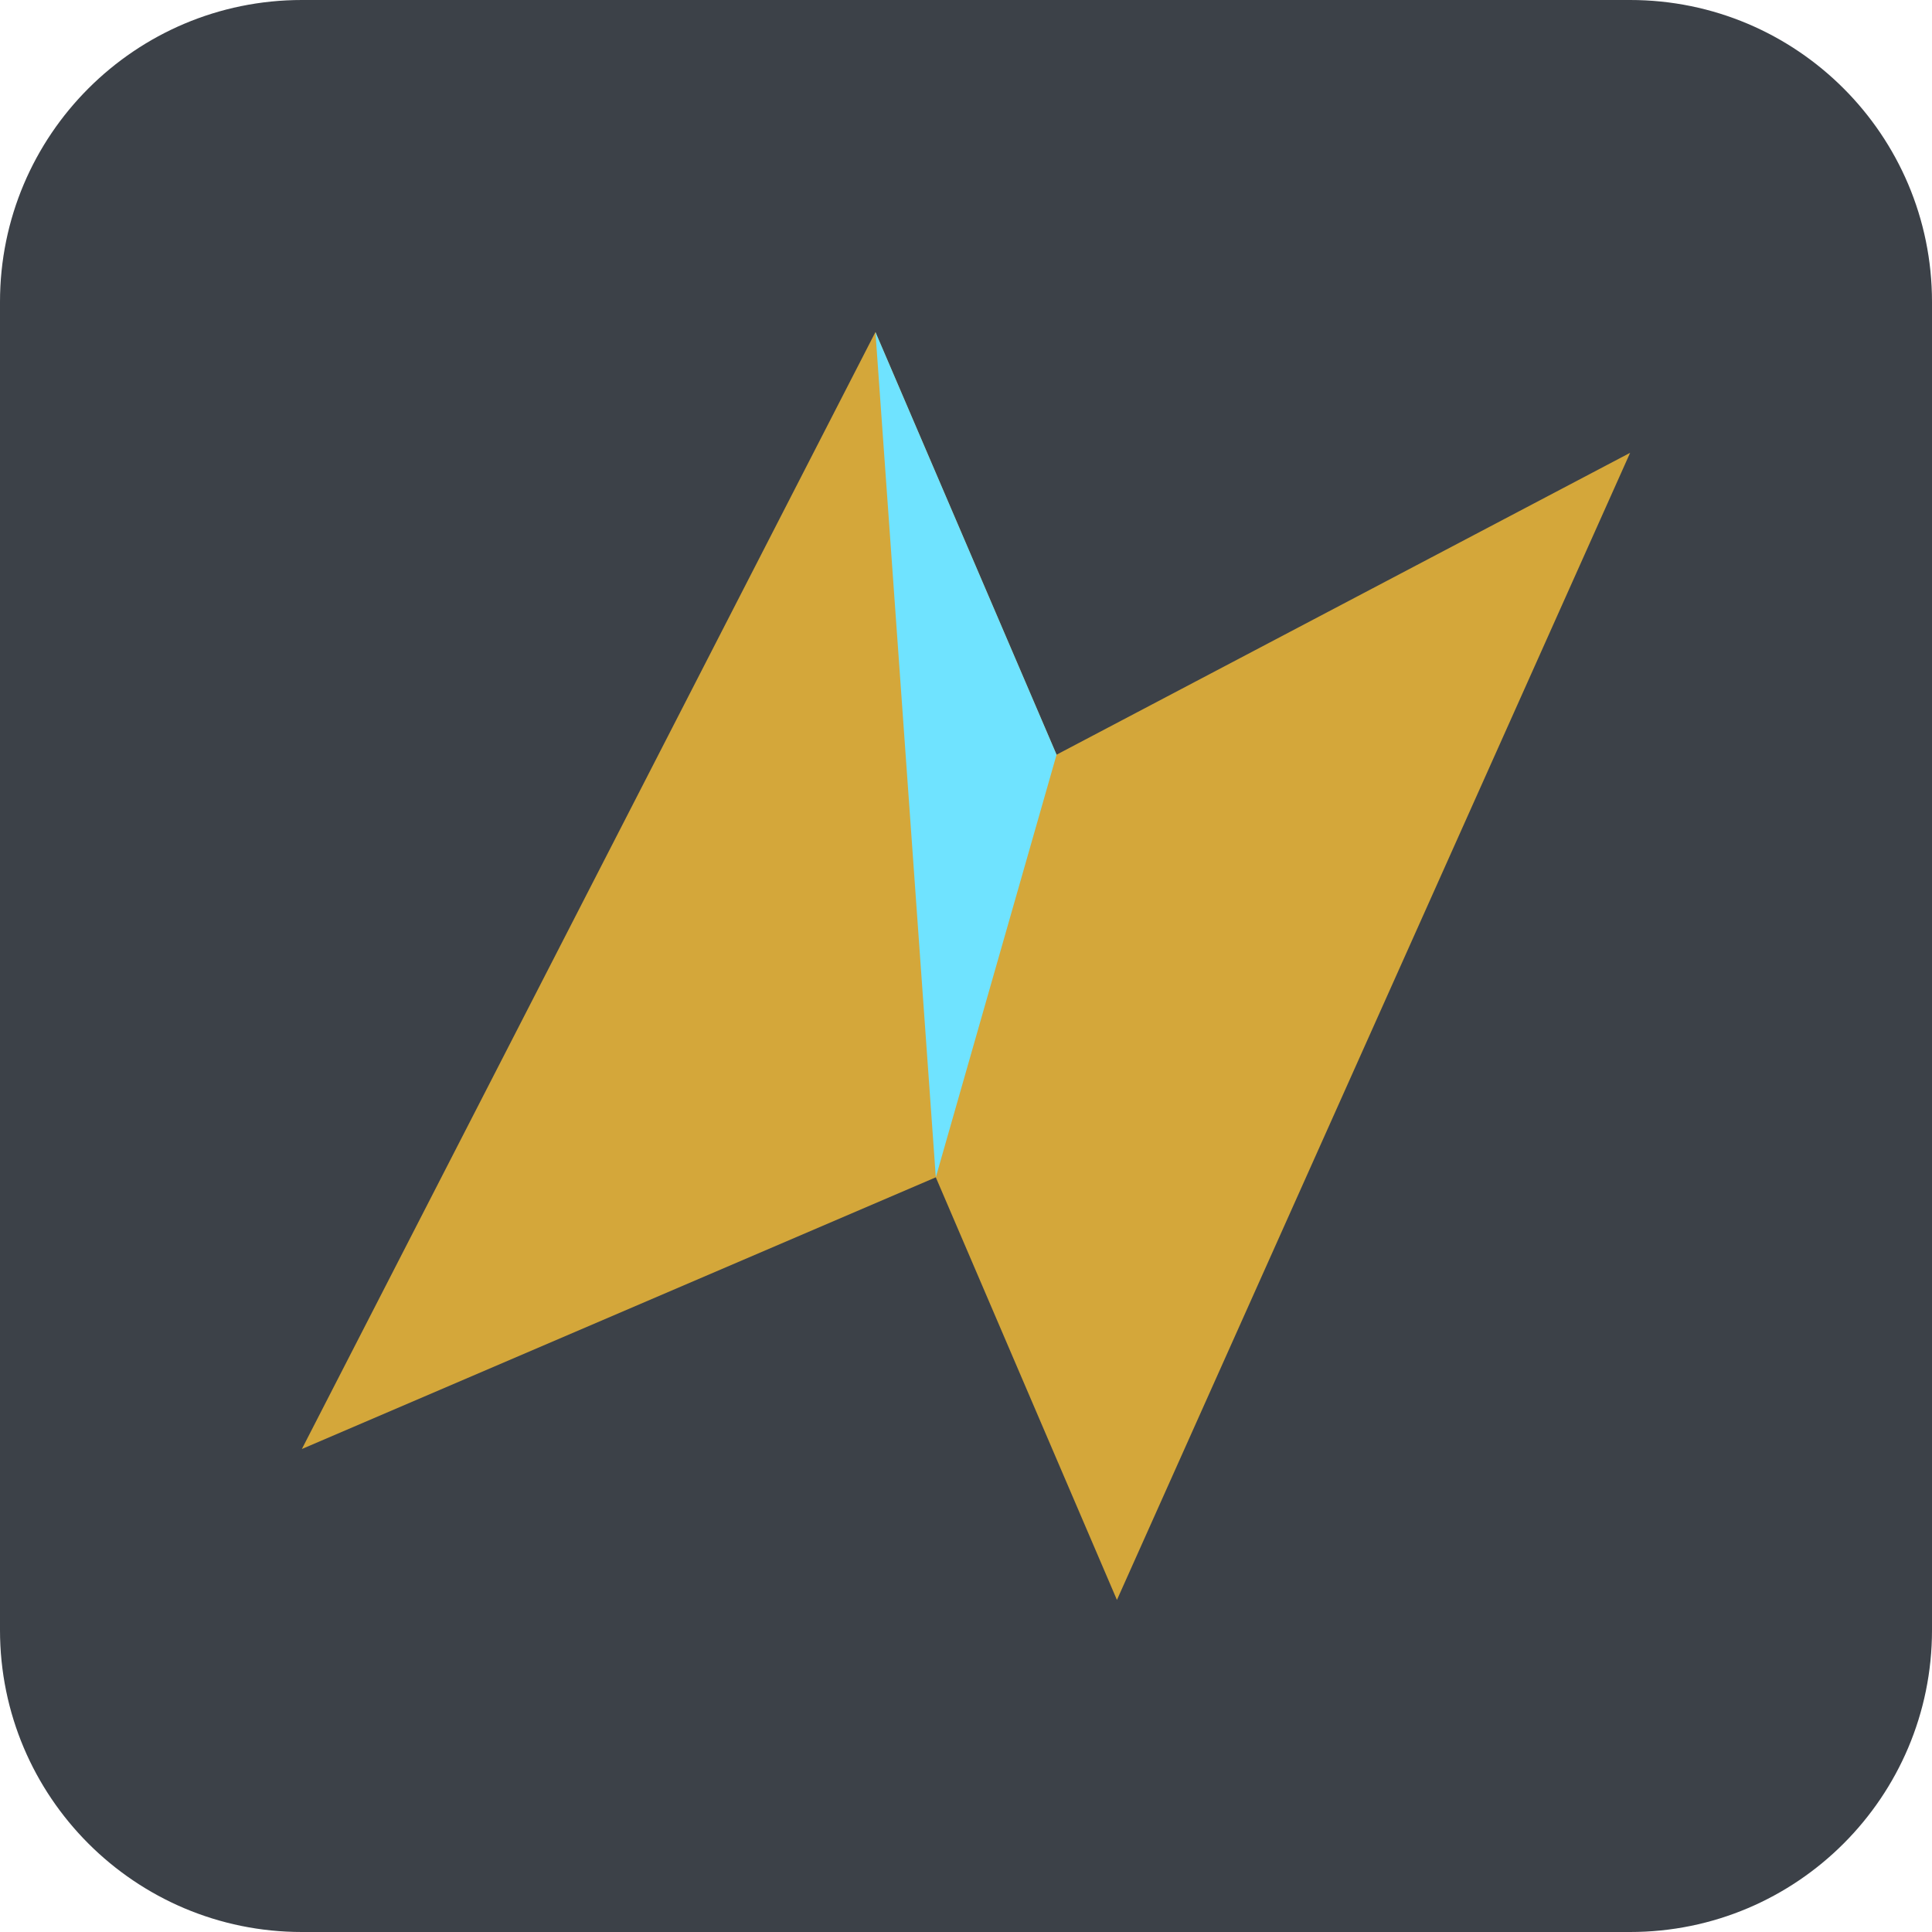
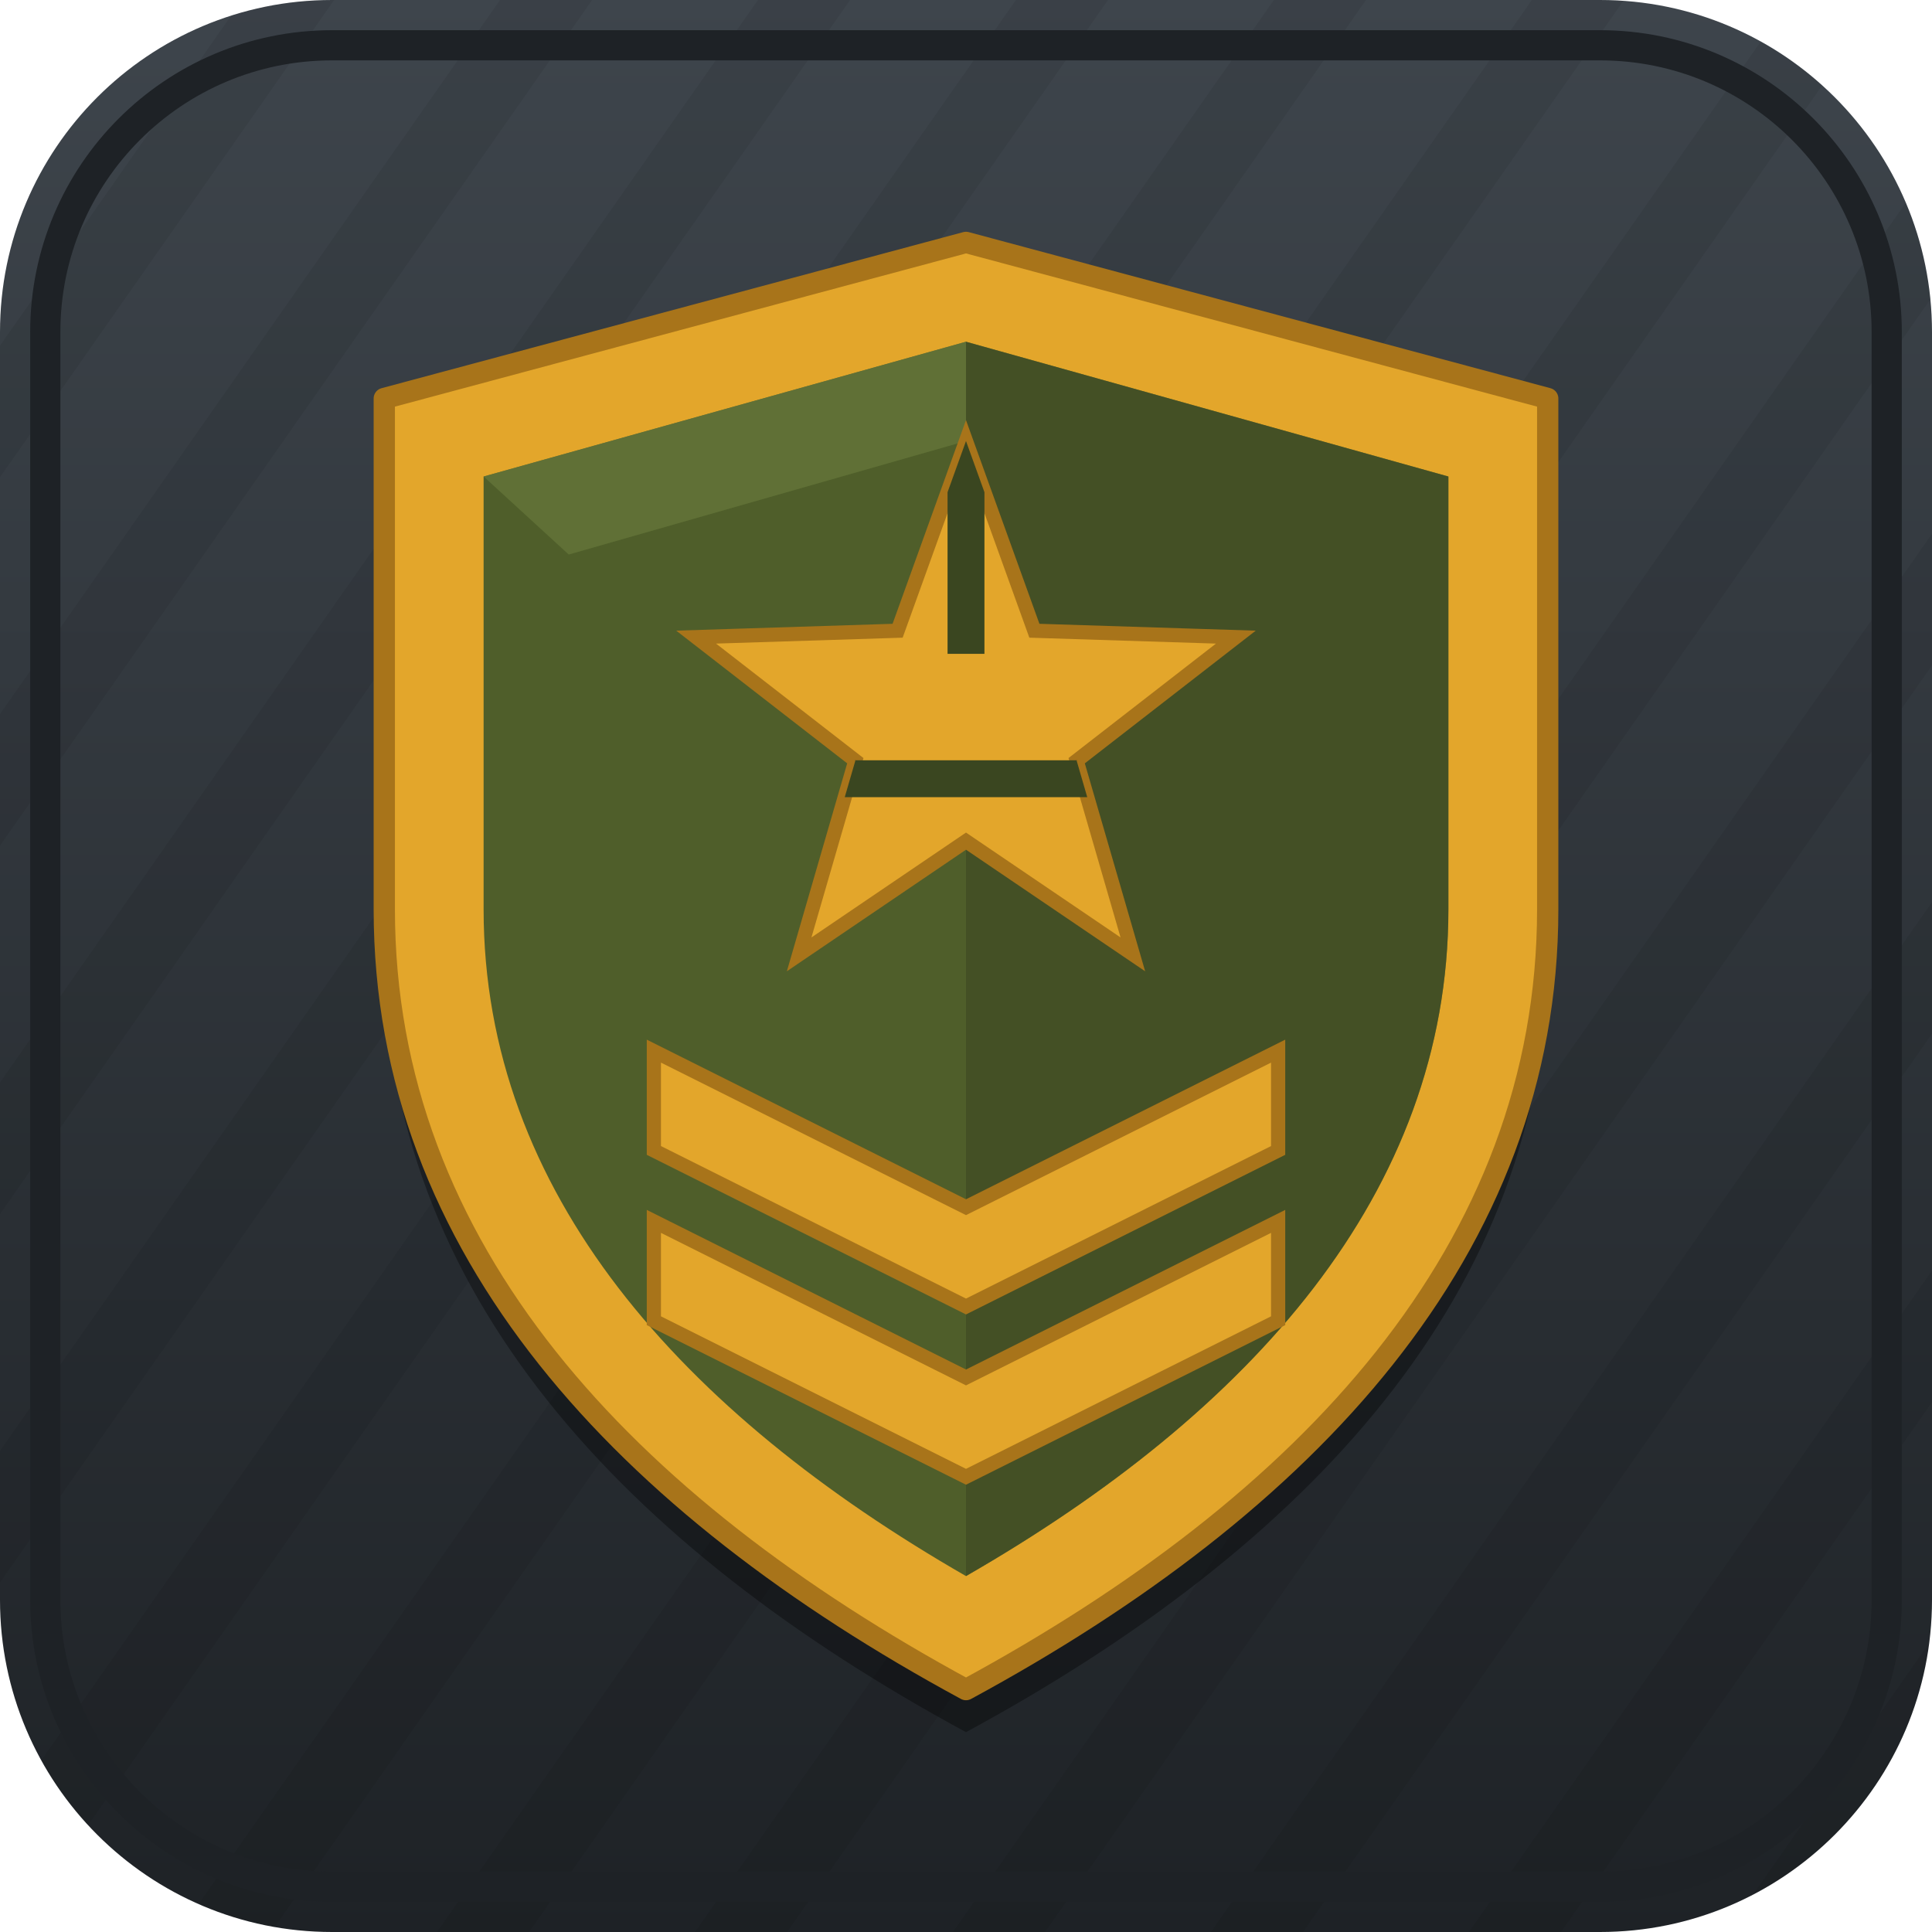
<svg xmlns="http://www.w3.org/2000/svg" width="128" height="128" viewBox="0 0 128 128">
-   <rect width="128" height="128" rx="20" fill="#3C4148" />
-   <path d="M20 96 L58 22 L70 50 L108 30 L74 106 L62 78 Z" fill="#D4A73A" />
-   <path d="M58 22 L70 50 L62 78 Z" fill="#6FE3FF" />
+   <defs>
+     <linearGradient id="g" x1="0" y1="0" x2="0" y2="1">
+       <stop offset="0" stop-color="#3E454C" />
+       <stop offset="1" stop-color="#1E2226" />
+     </linearGradient>
+     <clipPath id="bgc">
+       <rect width="128" height="128" rx="22" />
+     </clipPath>
+   </defs>
+   <rect width="128" height="128" rx="22" fill="url(#g)" />
+   <g clip-path="url(#bgc)">
+     <rect x="-40" y="-20" width="5" height="170" fill="#000" opacity="0.07" transform="rotate(35 64 64)" />
+     <rect x="-26" y="-20" width="5" height="170" fill="#000" opacity="0.07" transform="rotate(35 64 64)" />
+     <rect x="-12" y="-20" width="5" height="170" fill="#000" opacity="0.07" transform="rotate(35 64 64)" />
+     <rect x="2" y="-20" width="5" height="170" fill="#000" opacity="0.07" transform="rotate(35 64 64)" />
+     <rect x="16" y="-20" width="5" height="170" fill="#000" opacity="0.07" transform="rotate(35 64 64)" />
+     <rect x="30" y="-20" width="5" height="170" fill="#000" opacity="0.07" transform="rotate(35 64 64)" />
+     <rect x="44" y="-20" width="5" height="170" fill="#000" opacity="0.07" transform="rotate(35 64 64)" />
+     <rect x="58" y="-20" width="5" height="170" fill="#000" opacity="0.07" transform="rotate(35 64 64)" />
+     <rect x="72" y="-20" width="5" height="170" fill="#000" opacity="0.07" transform="rotate(35 64 64)" />
+     <rect x="86" y="-20" width="5" height="170" fill="#000" opacity="0.07" transform="rotate(35 64 64)" />
+     <rect x="100" y="-20" width="5" height="170" fill="#000" opacity="0.07" transform="rotate(35 64 64)" />
+     <rect x="114" y="-20" width="5" height="170" fill="#000" opacity="0.07" transform="rotate(35 64 64)" />
+     <rect x="128" y="-20" width="5" height="170" fill="#000" opacity="0.07" transform="rotate(35 64 64)" />
+     <rect x="142" y="-20" width="5" height="170" fill="#000" opacity="0.07" transform="rotate(35 64 64)" />
+     <rect x="156" y="-20" width="5" height="170" fill="#000" opacity="0.07" transform="rotate(35 64 64)" />
+   </g>
+   <rect x="3" y="3" width="122" height="122" rx="19" fill="none" stroke="#1E2226" stroke-width="2" />
+   <g transform="translate(3.84 3.84) scale(0.94)">
+     <path d="M64 13 L105 24 L105 60 C105 84 88 102 64 115 C40 102 23 84 23 60 L23 24 Z" transform="translate(0 3)" fill="#000" opacity="0.35" />
+     <path d="M64 13 L105 24 L105 60 C105 84 88 102 64 115 C40 102 23 84 23 60 L23 24 Z" fill="#E3A62B" stroke="#A8741A" stroke-width="1.5" stroke-linejoin="round" />
+     <path d="M64 20 L98 29.5 L98 60 C98 80 84 95.5 64 107 C44 95.5 30 80 30 60 L30 29.5 Z" fill="#4F5E2A" />
+     <path d="M64 20 L98 29.5 L98 60 C98 80 84 95.5 64 107 Z" fill="#3A4620" opacity="0.55" />
+     <path d="M30 29.5 L64 20 L64 27 L36 35 Z" fill="#66783A" opacity="0.7" />
+     <defs>
+       <clipPath id="st">
+         <polygon points="64.00,27.00 68.82,40.37 83.02,40.82 71.80,49.53 75.76,63.18 64.00,55.20 52.24,63.18 56.20,49.53 44.98,40.82 59.18,40.37" />
+       </clipPath>
+     </defs>
+     <polygon points="64.00,27.00 68.82,40.37 83.02,40.82 71.80,49.53 75.76,63.18 64.00,55.20 52.24,63.18 56.20,49.53 44.98,40.82 59.18,40.37" fill="#E3A62B" stroke="#A8741A" stroke-width="1" />
+     <g clip-path="url(#st)" fill="#3A4620">
+       <rect x="20" y="49.5" width="88" height="2.6" />
+       <rect x="62.7" y="20" width="2.6" height="22" />
+     </g>
+     <path d="M42 70 L64 81 L86 70 L86 77 L64 88 L42 77 Z" fill="#E3A62B" stroke="#A8741A" stroke-width="1" />
+     <path d="M42 82 L64 93 L86 82 L86 89 L64 100 L42 89 Z" fill="#E3A62B" stroke="#A8741A" stroke-width="1" />
+   </g>
</svg>
